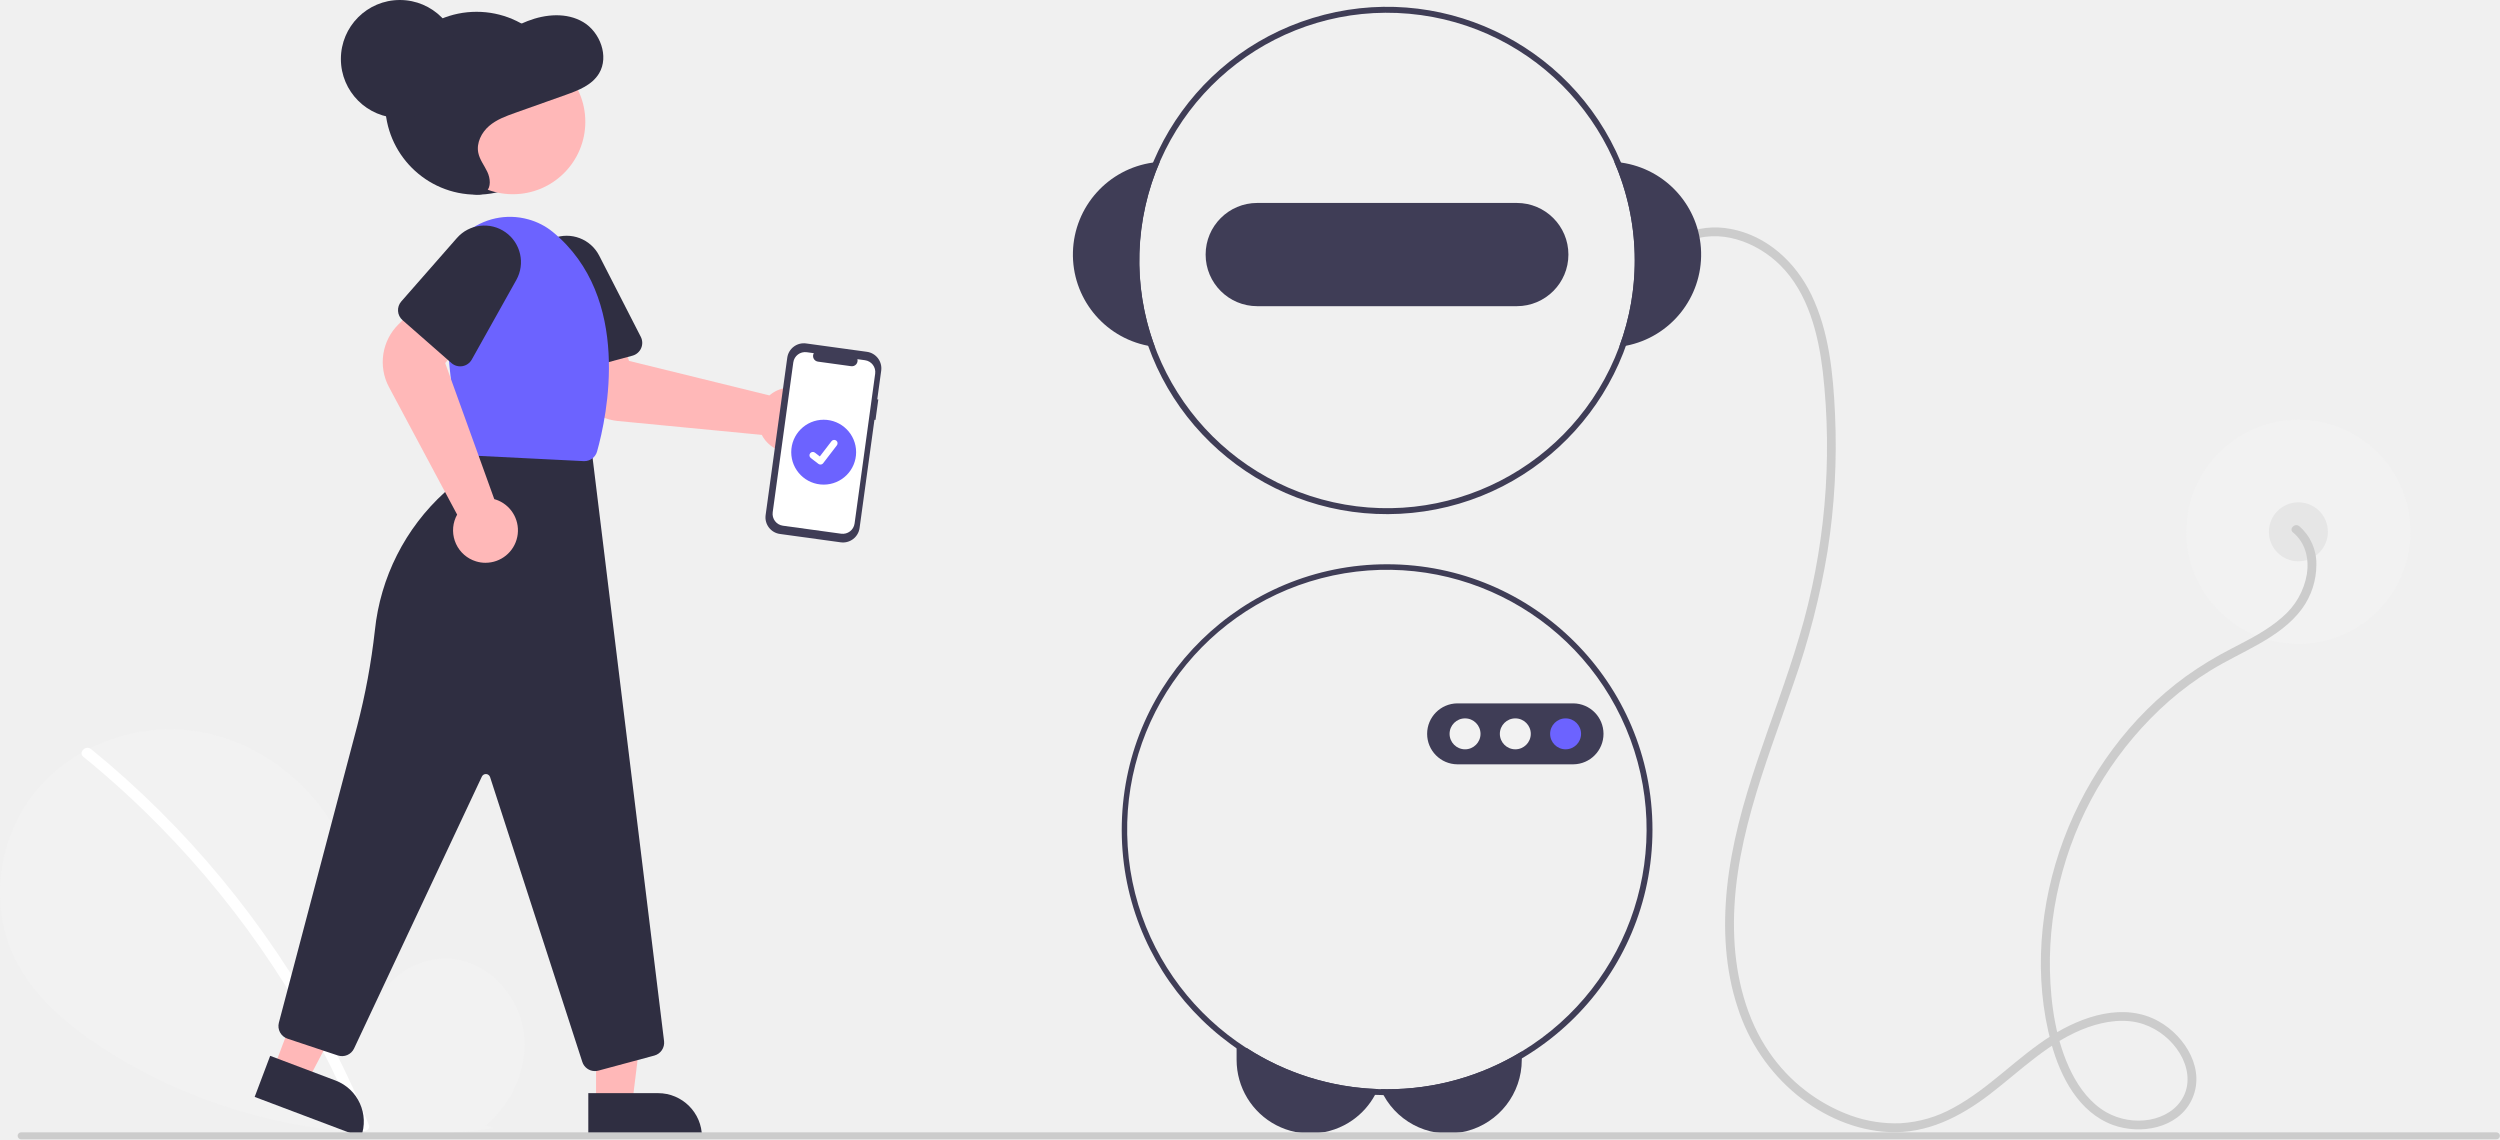
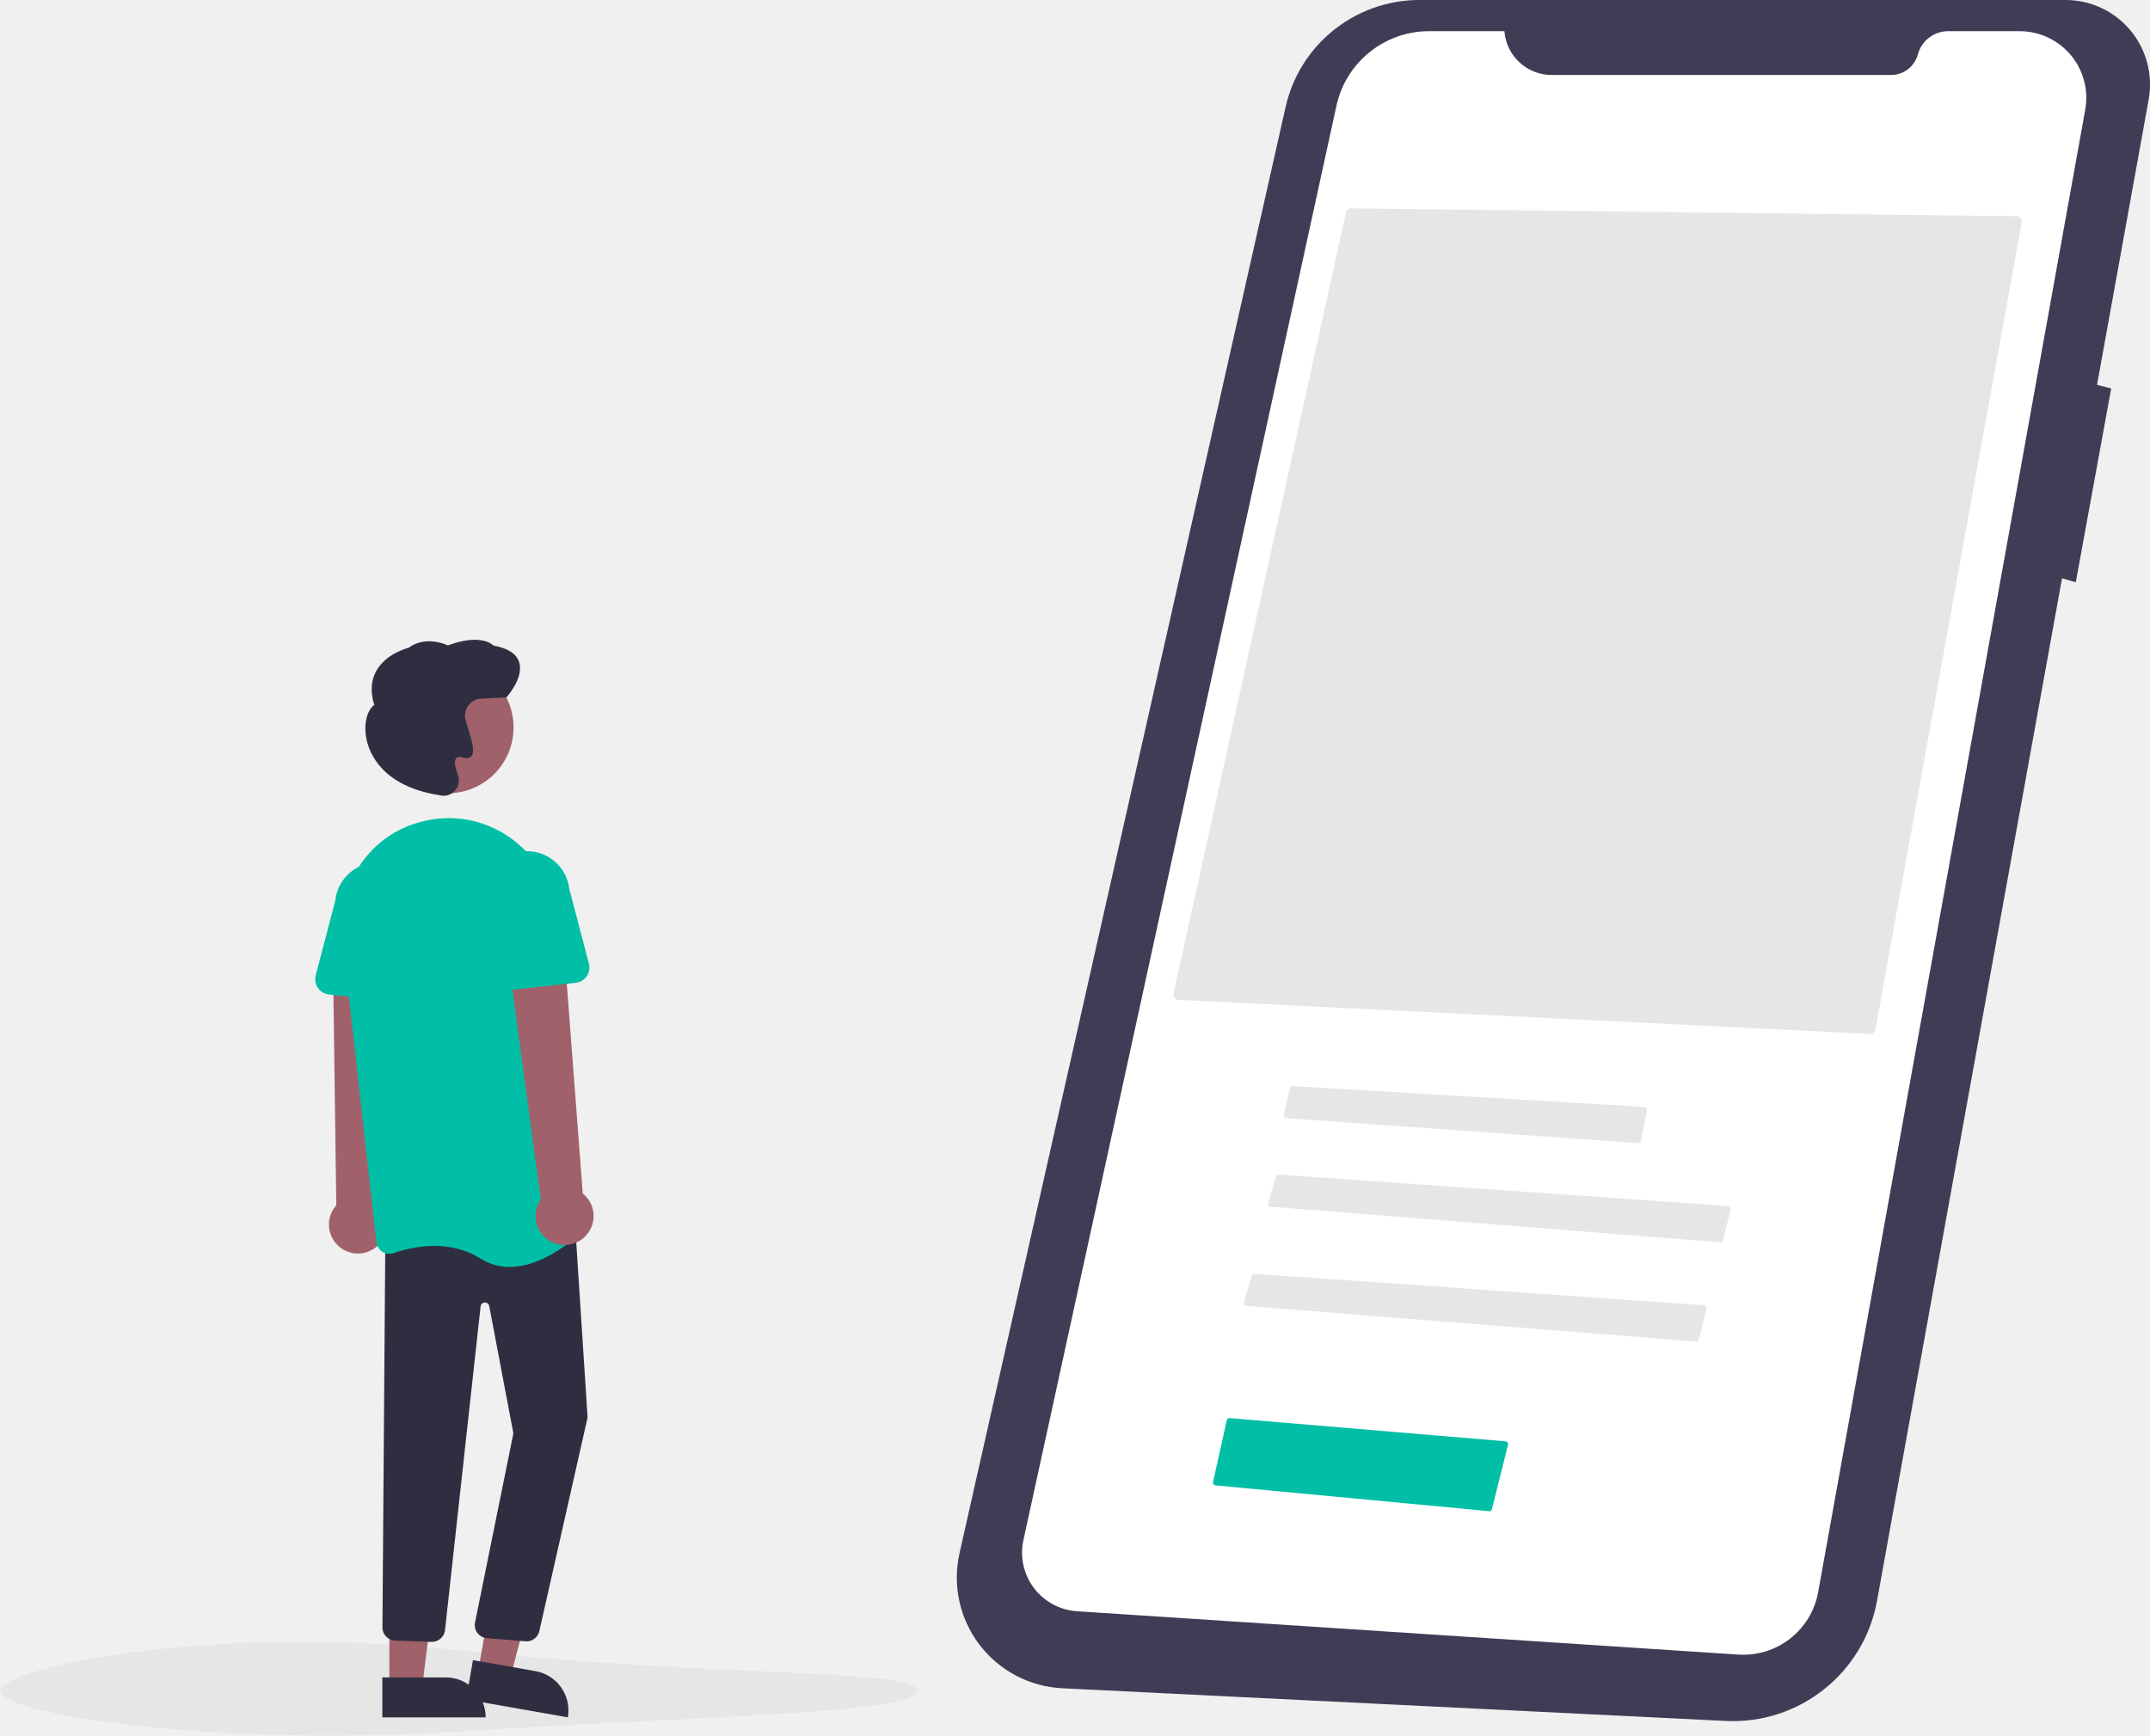
- <svg xmlns="http://www.w3.org/2000/svg" id="a0b49279-671d-4bdd-aed5-fc41abe79aaa" data-name="Layer 1" width="847.62" height="386.288" viewBox="0 0 847.62 386.288">
-   <circle cx="779.266" cy="180.31" r="38" fill="#f2f2f2" />
-   <circle cx="779.266" cy="180.31" r="10" fill="#e6e6e6" />
-   <path d="M953.629,437.379c4.212,3.436,5.496,8.853,4.712,14.082a24.452,24.452,0,0,1-8.394,14.681c-5.009,4.452-11.119,7.461-17.014,10.542a123.752,123.752,0,0,0-15.575,9.455c-18.961,13.781-33.285,33.403-41.483,55.3-8.184,21.86-10.38,46.672-4.161,69.327,3.077,11.209,9.302,23.303,20.898,27.521,9.244,3.362,21.864,1.196,26.571-8.33,5.056-10.234-1.998-21.737-11.084-26.818-11.778-6.586-25.847-1.773-36.441,4.893-11.663,7.339-21.039,17.871-33.215,24.448a41.739,41.739,0,0,1-17.844,5.205,44.69,44.69,0,0,1-16.909-2.612,57.273,57.273,0,0,1-27.662-21.471c-7.734-11.243-11.196-25.025-11.828-38.525-1.413-30.206,10.52-58.465,20.094-86.477a264.211,264.211,0,0,0,11.519-44.86,232.406,232.406,0,0,0,2.545-46.388c-.634-13.714-1.986-28.054-8.039-40.579-5.322-11.013-15.049-20.027-27.346-22.3a27.277,27.277,0,0,0-16.439,1.888c-1.754.8-.231,3.387,1.514,2.59,10.883-4.965,23.746-.134,31.784,7.882,9.386,9.361,12.833,23.184,14.364,35.939a225.589,225.589,0,0,1-7.968,89.993c-8.347,28.352-21.476,55.521-24.506,85.226-1.382,13.555-.672,27.567,3.66,40.565a63.359,63.359,0,0,0,20.078,29.566c8.842,7.148,19.72,12.019,31.171,12.561,12.854.609,24.127-5.122,34.1-12.745,10.681-8.165,20.509-18.239,33.447-22.817,5.899-2.087,12.617-3.061,18.673-1.052a23.43,23.43,0,0,1,12.452,10.012c2.63,4.374,3.601,9.842,1.2,14.541-2.257,4.418-6.662,6.973-11.431,7.847a22.18,22.18,0,0,1-14.724-2.502c-5.224-2.984-9.047-7.991-11.725-13.281-5.34-10.55-7.135-23.107-7.407-34.817a115.287,115.287,0,0,1,4.348-33.853,119.456,119.456,0,0,1,36.089-57.529,105.961,105.961,0,0,1,13.974-10.289c5.38-3.316,11.123-5.966,16.607-9.094,5.397-3.079,10.715-6.757,14.432-11.823a25.435,25.435,0,0,0,4.887-14.951,16.766,16.766,0,0,0-5.804-13.072c-1.484-1.211-3.619.9-2.121,2.121Z" transform="translate(-176.1901 -256.856)" fill="#ccc" />
-   <path d="M598.876,612.166a87.339,87.339,0,0,0,44.47,13.94,20.85,20.85,0,0,1-.95,1.96,25.067,25.067,0,0,1-7.6,8.55,24.969,24.969,0,0,1-39.34-20.42v-4.03Z" transform="translate(-176.1901 -256.856)" fill="#3f3d56" />
-   <path d="M692.146,613.346v2.85a24.961,24.961,0,0,1-46.88,11.95,20.848,20.848,0,0,1-.99-2.01c.73.02,1.45.03,2.18.03A87.467,87.467,0,0,0,692.146,613.346Z" transform="translate(-176.1901 -256.856)" fill="#3f3d56" />
-   <path d="M725.786,311.966c-.75-.11-1.51-.18-2.27-.23a83.981,83.981,0,0,1,1.67,62.71c.76-.09,1.51-.21,2.26-.35a31.502,31.502,0,0,0-1.66-62.13Z" transform="translate(-176.1901 -256.856)" fill="#3f3d56" />
-   <path d="M569.396,311.736c-.76.05-1.52.12-2.27.23a31.502,31.502,0,0,0-1.66,62.13c.75.14,1.5.26,2.26.35a83.981,83.981,0,0,1,1.67-62.71Z" transform="translate(-176.1901 -256.856)" fill="#3f3d56" />
-   <path d="M725.786,311.966a85.997,85.997,0,1,0,6.67,33.2A86.115,86.115,0,0,0,725.786,311.966Zm-.6,62.48a83.981,83.981,0,1,1,5.27-29.28A84.122,84.122,0,0,1,725.186,374.446Z" transform="translate(-176.1901 -256.856)" fill="#3f3d56" />
-   <path d="M690.456,325.666h-88a17.5,17.5,0,0,0,0,35h88a17.5,17.5,0,0,0,0-35Z" transform="translate(-176.1901 -256.856)" fill="#3f3d56" />
-   <path d="M646.456,448.166a89.997,89.997,0,0,0-4.06,179.9c.95.05,1.91.08,2.87.08.4.02.79.02,1.19.02a90,90,0,0,0,0-180Zm45.69,165.18a87.467,87.467,0,0,1-45.69,12.82c-.73,0-1.45-.01-2.18-.03q-.465,0-.93-.03a88.051,88.051,0,1,1,48.8-12.76Z" transform="translate(-176.1901 -256.856)" fill="#3f3d56" />
-   <path d="M709.623,515.999h-39.334a10.334,10.334,0,0,1,0-20.667h39.334a10.334,10.334,0,0,1,0,20.667Z" transform="translate(-176.1901 -256.856)" fill="#3f3d56" />
-   <circle cx="496.722" cy="248.81" r="5.244" fill="#f2f2f2" />
-   <circle cx="513.766" cy="248.81" r="5.244" fill="#f2f2f2" />
-   <circle cx="530.811" cy="248.81" r="5.244" fill="#6c63ff" />
-   <path d="M340.816,638.554c8.993-7.599,14.455-19.602,13.022-31.288s-10.305-22.428-21.813-24.91-24.628,4.388-28.123,15.63c-1.924-21.674-4.141-44.257-15.664-62.715-10.434-16.713-28.507-28.672-48.093-30.811s-40.208,5.941-52.424,21.4-15.206,37.934-6.651,55.682c6.302,13.075,17.914,22.805,30.079,30.721,38.813,25.255,86.96,33.788,132.772,27.046Z" transform="translate(-176.1901 -256.856)" fill="#f2f2f2" />
-   <path d="M207.089,510.848a317.625,317.625,0,0,1,44.264,43.954,322.163,322.163,0,0,1,34.908,51.663,320.844,320.844,0,0,1,14.948,31.651c.898,2.2-2.675,3.158-3.562.982A315.276,315.276,0,0,0,268.839,584.593a317.26,317.26,0,0,0-38.636-47.729A316.501,316.501,0,0,0,204.477,513.46c-1.844-1.502.783-4.102,2.612-2.612Z" transform="translate(-176.1901 -256.856)" fill="#fff" />
-   <circle cx="161.576" cy="35" r="31" fill="#2f2e41" />
-   <path d="M453.384,405.367a10.778,10.778,0,0,1-2.149,2.373,11.002,11.002,0,0,1-16.227-2.498,10.24,10.24,0,0,1-.537-.938l-48.85-4.713a18.013,18.013,0,0,1-15.887-14.5l-2.773-14.617,19.064-2.966,3.421,11.709,47.628,11.699a10.49,10.49,0,0,1,1.17-.89,11.003,11.003,0,0,1,15.139,15.341Z" transform="translate(-176.1901 -256.856)" fill="#ffb8b8" />
-   <path d="M390.618,377.45l-21.296,5.753a4.505,4.505,0,0,1-5.518-3.171l-7.459-27.612a12.399,12.399,0,0,1,23.004-8.888l14.1,27.521A4.5,4.5,0,0,1,390.618,377.45Z" transform="translate(-176.1901 -256.856)" fill="#2f2e41" />
-   <polygon points="202.092 374.133 214.351 374.133 220.184 326.845 202.089 326.846 202.092 374.133" fill="#ffb8b8" />
-   <path d="M375.655,627.486h38.531a0,0,0,0,1,0,0v14.887a0,0,0,0,1,0,0H390.542a14.887,14.887,0,0,1-14.887-14.887v0A0,0,0,0,1,375.655,627.486Z" transform="translate(613.6792 1012.984) rotate(179.9974)" fill="#2f2e41" />
-   <polygon points="92.822 362.185 104.292 366.515 126.454 324.337 109.526 317.946 92.822 362.185" fill="#ffb8b8" />
-   <path d="M263.921,621.161h38.531a0,0,0,0,1,0,0v14.887a0,0,0,0,1,0,0H278.808a14.887,14.887,0,0,1-14.887-14.887v0A0,0,0,0,1,263.921,621.161Z" transform="translate(149.8827 1059.861) rotate(-159.3148)" fill="#2f2e41" />
-   <path d="M377.895,620.005a4.497,4.497,0,0,1-4.276-3.114L342.351,520.327a1.5,1.5,0,0,0-2.785-.177l-43.334,92.201a4.504,4.504,0,0,1-5.495,2.355L273.669,609.017a4.509,4.509,0,0,1-2.928-5.418l26.544-100.547a229.082,229.082,0,0,0,6.003-32.427,73.51,73.51,0,0,1,23.717-46.877,34.205,34.205,0,0,0,10.766-20.463l.072-.503,38.874,6.138,24.624,200.929a4.52,4.52,0,0,1-3.297,4.892l-18.974,5.108A4.48,4.48,0,0,1,377.895,620.005Z" transform="translate(-176.1901 -256.856)" fill="#2f2e41" />
-   <circle cx="173.891" cy="41.291" r="24.561" fill="#ffb8b8" />
-   <path d="M374.301,413.205c-.077,0-.154-.002-.231-.006L335.534,411.272a4.475,4.475,0,0,1-4.252-4.035l-5.264-51.328a23.172,23.172,0,0,1,29.324-24.67h0a22.474,22.474,0,0,1,8.246,4.242c27.108,22.262,18.367,62.598,15.043,74.43A4.482,4.482,0,0,1,374.301,413.205Z" transform="translate(-176.1901 -256.856)" fill="#6c63ff" />
-   <path d="M340.776,447.67a10.778,10.778,0,0,1-3.166-.475,11.002,11.002,0,0,1-6.909-14.894,10.238,10.238,0,0,1,.483-.967l-23.135-43.281a18.013,18.013,0,0,1,3.272-21.259l10.634-10.405,13.03,14.229-7.853,9.334,16.642,46.134a10.492,10.492,0,0,1,1.389.481,11.003,11.003,0,0,1-4.387,21.102Z" transform="translate(-176.1901 -256.856)" fill="#ffb8b8" />
-   <path d="M329.252,379.95l-16.586-14.544a4.505,4.505,0,0,1-.417-6.35l18.857-21.505a12.399,12.399,0,0,1,20.142,14.229L336.145,378.764a4.5,4.5,0,0,1-6.894,1.186Z" transform="translate(-176.1901 -256.856)" fill="#2f2e41" />
-   <path d="M334.277,322.005c2.241.795,4.988,1.495,6.752-.153,1.722-1.609,1.408-4.551.394-6.718s-2.587-4.096-3.069-6.456c-.691-3.381,1.096-6.894,3.647-9.098s5.762-3.362,8.896-4.477l17.193-6.112c4.256-1.513,8.842-3.29,11.223-7.271,3.446-5.761.296-13.995-5.357-17.356s-12.792-2.735-18.891-.372c-3.373,1.307-6.582,3.109-10.07,4.029-6.884,1.816-14.712.187-20.761,4.068-5.266,3.379-7.709,10.273-7.531,16.724s2.553,12.595,5.058,18.494c1.491,3.51,3.083,7.06,5.607,9.852s6.173,4.745,9.817,4.231Z" transform="translate(-176.1901 -256.856)" fill="#2f2e41" />
-   <circle cx="135.576" cy="20" r="20" fill="#2f2e41" />
-   <path id="a5b0fbf6-85a2-48e8-ad40-c81376cd9893" data-name="Path 22" d="M473.978,392.306l-.355-.049,1.337-9.723a5.68,5.68,0,0,0-4.854-6.401l-20.6-2.832a5.68,5.68,0,0,0-6.401,4.854l-7.332,53.34a5.68,5.68,0,0,0,4.854,6.401l20.6,2.832a5.68,5.68,0,0,0,6.401-4.854L472.672,399.178l.355.049Z" transform="translate(-176.1901 -256.856)" fill="#3f3d56" />
-   <path id="a5d1dbd7-b3f0-4599-af89-34309e57a462" data-name="Path 23" d="M469.459,378.986l-2.565-.353a1.922,1.922,0,0,1-2.124,2.381l-11.256-1.547a1.922,1.922,0,0,1-1.403-2.866l-2.395-.329a4.046,4.046,0,0,0-4.56,3.458L438.172,430.534a4.046,4.046,0,0,0,3.458,4.56l19.743,2.714a4.046,4.046,0,0,0,4.56-3.458h0l6.984-50.804a4.046,4.046,0,0,0-3.458-4.559Z" transform="translate(-176.1901 -256.856)" fill="#fff" />
-   <circle cx="279.266" cy="153.31" r="11" fill="#6c63ff" />
-   <path d="M454.366,414.362a1.141,1.141,0,0,1-.686-.228l-.012-.009-2.585-1.979a1.148,1.148,0,1,1,1.397-1.823l1.674,1.284,3.957-5.16a1.148,1.148,0,0,1,1.61-.213l-.025.033.025-.033a1.15,1.15,0,0,1,.213,1.61l-4.654,6.07A1.149,1.149,0,0,1,454.366,414.362Z" transform="translate(-176.1901 -256.856)" fill="#fff" />
-   <path d="M1022.619,643.144h-839.294a1.191,1.191,0,0,1,0-2.381h839.294a1.191,1.191,0,0,1,0,2.381Z" transform="translate(-176.1901 -256.856)" fill="#ccc" />
+ <svg xmlns="http://www.w3.org/2000/svg" width="801.575" height="647.182" viewBox="0 0 801.575 647.182">
+   <g id="Group_6" data-name="Group 6" transform="translate(-231.222 -125)">
+     <path id="Path_80" data-name="Path 80" d="M1001.142,124.77H760.527a51.15,51.15,0,0,0-49.9,39.9L589.051,703.938a41.34,41.34,0,0,0,38.294,50.382L874.7,766.507a54.615,54.615,0,0,0,56.43-44.828L1000.1,340.412l5.131,1.466,13.2-72.265-5.281-1.32,19.251-106.426a31.493,31.493,0,0,0-31.25-37.1Z" transform="translate(-0.099 0.231)" fill="#3f3d56" />
+     <path id="Path_81" data-name="Path 81" d="M792.2,136.395H764.116a35.349,35.349,0,0,0-34.536,27.813l-116.7,534.868A21.9,21.9,0,0,0,632.849,725.6L879.4,741.76a28.367,28.367,0,0,0,29.773-23.277l99.58-552.838a24.846,24.846,0,0,0-24.452-29.25H957.658a11.726,11.726,0,0,0-11.323,8.677h0a10.352,10.352,0,0,1-10,7.661H809.847A17.7,17.7,0,0,1,792.2,136.395Z" transform="translate(-0.099 0.231)" fill="#fff" />
+     <path id="Path_93" data-name="Path 93" d="M928.494,510.313a2,2,0,0,0,2.036-1.638l54.523-300.917a2.021,2.021,0,0,0-.417-1.632,1.962,1.962,0,0,0-1.5-.729l-248.059-2.93h-.023a1.988,1.988,0,0,0-1.925,1.562L668.853,495.179a2.021,2.021,0,0,0,.356,1.648,1.964,1.964,0,0,0,1.473.785Z" transform="translate(-0.099 0.231)" fill="#e6e6e6" />
+     <path id="Path_94" data-name="Path 94" d="M713.229,529.535a1,1,0,0,0-.973.773l-2.323,9.956a1,1,0,0,0,.9,1.225l131.23,9.327a1.009,1.009,0,0,0,1.053-.807l2.234-11.519a1,1,0,0,0-.922-1.188L713.29,529.537Z" transform="translate(-0.099 0.465)" fill="#e6e6e6" />
+     <path id="Path_95" data-name="Path 95" d="M872.666,587.808a1,1,0,0,0,1.051-.758l2.844-11.543a1,1,0,0,0-.9-1.237L708.072,562.549a.989.989,0,0,0-1.029.713l-2.955,9.975a1,1,0,0,0,.878,1.28Z" transform="translate(-0.099 0.454)" fill="#e6e6e6" />
+     <path id="Path_96" data-name="Path 96" d="M863.666,624.808a1,1,0,0,0,1.051-.758l2.844-11.543a1,1,0,0,0-.9-1.237L699.072,599.549a.989.989,0,0,0-1.029.713l-2.955,9.975a1,1,0,0,0,.878,1.28Z" transform="translate(-0.099 0.454)" fill="#e6e6e6" />
+     <path id="Path_79" data-name="Path 79" d="M508.877,752.008c0,8.369-76.605,9.26-170.889,15.153-94.2,5.887-170.889-6.784-170.889-15.153s77.047-25.207,170.889-15.153C432.272,746.957,508.877,743.639,508.877,752.008Z" transform="translate(64.123 3.512)" fill="#e6e6e6" />
+     <path id="Path_97" data-name="Path 97" d="M786.481,688.283a.989.989,0,0,0,1.064-.754l6.013-24.051a1,1,0,0,0-.886-1.24l-102.916-8.656a1.018,1.018,0,0,0-1.06.779l-5.129,23.083a1,1,0,0,0,.883,1.213Z" transform="translate(-0.099 0.231)" fill="#00bfa6" />
+     <path id="Path_111" data-name="Path 111" d="M315.09,570.537a10.743,10.743,0,0,0,1.582-16.4l4.167-93.018L299.624,463.5l1.233,90.985a10.8,10.8,0,0,0,14.234,16.048Z" transform="translate(55.741 19.97)" fill="#a0616a" />
+     <path id="Path_112" data-name="Path 112" d="M69.534,574.966l12.075,2.123,11.934-45.564-15.821-3.133Z" transform="translate(340 173)" fill="#a0616a" />
+     <path id="Path_113" data-name="Path 113" d="M350.232,727.314h38.531V742.2H365.119a14.887,14.887,0,0,1-14.887-14.887Z" transform="translate(661.936 1542.365) rotate(-170.029)" fill="#2f2e41" />
+     <path id="Path_114" data-name="Path 114" d="M36.392,581.01h12.26l5.832-47.288H36.39Z" transform="translate(340 173)" fill="#a0616a" />
+     <path id="Path_115" data-name="Path 115" d="M318.024,730.536h38.531v14.887H332.911a14.887,14.887,0,0,1-14.887-14.887h0Z" transform="translate(730.354 1495.915) rotate(179.997)" fill="#2f2e41" />
+     <path id="Path_116" data-name="Path 116" d="M371.8,717.09a4.735,4.735,0,0,1-.572-.034l-14.43-1.187a4.881,4.881,0,0,1-4.243-5.659l14.325-70.681-9-47.474a1.627,1.627,0,0,0-3.219.16L341.4,712.842a4.924,4.924,0,0,1-5.21,4.437l-13.595-.506a4.888,4.888,0,0,1-4.536-4.631l1.086-145.768,70.481-8.81,4.924,76.041-.02.081-17.991,79.675A4.886,4.886,0,0,1,371.8,717.09Z" transform="translate(55.741 19.97)" fill="#2f2e41" />
+     <circle id="Ellipse_16" data-name="Ellipse 16" cx="24.561" cy="24.561" r="24.561" transform="translate(373.568 371.694)" fill="#a0616a" />
+     <path id="Path_117" data-name="Path 117" d="M365.53,577.467a20.111,20.111,0,0,1-10.857-3.106c-11.9-7.436-25.411-4.481-32.407-2.057a4.88,4.88,0,0,1-4.221-.481,4.811,4.811,0,0,1-2.224-3.552L303.1,454.646c-2.132-19.038,9.336-36.937,27.268-42.56h0q1.011-.317,2.055-.6a39.569,39.569,0,0,1,32.972,5.723,40.2,40.2,0,0,1,17.167,29.353l10.711,114.387a4.807,4.807,0,0,1-1.527,4.007C387.99,568.428,377.092,577.466,365.53,577.467Z" transform="translate(55.741 19.97)" fill="#00bfa6" />
+     <path id="Path_118" data-name="Path 118" d="M326.789,479.012l-28.7-3.156a5.717,5.717,0,0,1-4.905-7.134l7.306-27.846a15.879,15.879,0,1,1,31.556,3.563l1.085,28.675a5.718,5.718,0,0,1-6.338,5.9Z" transform="translate(55.741 19.97)" fill="#00bfa6" />
+     <path id="Path_119" data-name="Path 119" d="M393.156,566.554a10.743,10.743,0,0,0-.406-16.468l-7.073-92.842-20.789,4.68,12.2,90.414a10.8,10.8,0,0,0,16.064,14.216Z" transform="translate(55.741 19.97)" fill="#a0616a" />
+     <path id="Path_120" data-name="Path 120" d="M356.919,473.176a5.711,5.711,0,0,1-1.818-4.4l1.085-28.675a15.878,15.878,0,1,1,31.556-3.563l7.306,27.846a5.717,5.717,0,0,1-4.905,7.134l-28.7,3.156a5.711,5.711,0,0,1-4.52-1.5Z" transform="translate(55.741 19.97)" fill="#00bfa6" />
+     <path id="Path_121" data-name="Path 121" d="M340.927,401.771a5.683,5.683,0,0,1-1.3-.151l-.125-.03c-21.594-3.3-26.367-15.812-27.414-21.035-1.084-5.408.15-10.628,2.94-12.656-1.521-4.8-1.277-9.061.727-12.662,3.5-6.28,11.081-8.4,12.1-8.664,6.058-4.469,13.306-1.486,14.625-.881,11.719-4.335,16.2-.727,17.008.079,5.238.941,8.431,2.964,9.491,6.016,1.991,5.731-4.305,12.86-4.574,13.161l-.14.156-9.38.447a6.358,6.358,0,0,0-5.981,7.317h0a29.611,29.611,0,0,0,.96,3.355c1.6,5.006,2.8,9.283,1.254,10.909a2.51,2.51,0,0,1-2.625.455c-1.467-.392-2.462-.31-2.958.245-.77.859-.535,3.035.662,6.125a5.739,5.739,0,0,1-1.046,5.847,5.568,5.568,0,0,1-4.226,1.967Z" transform="translate(55.741 19.97)" fill="#2f2e41" />
+   </g>
</svg>
